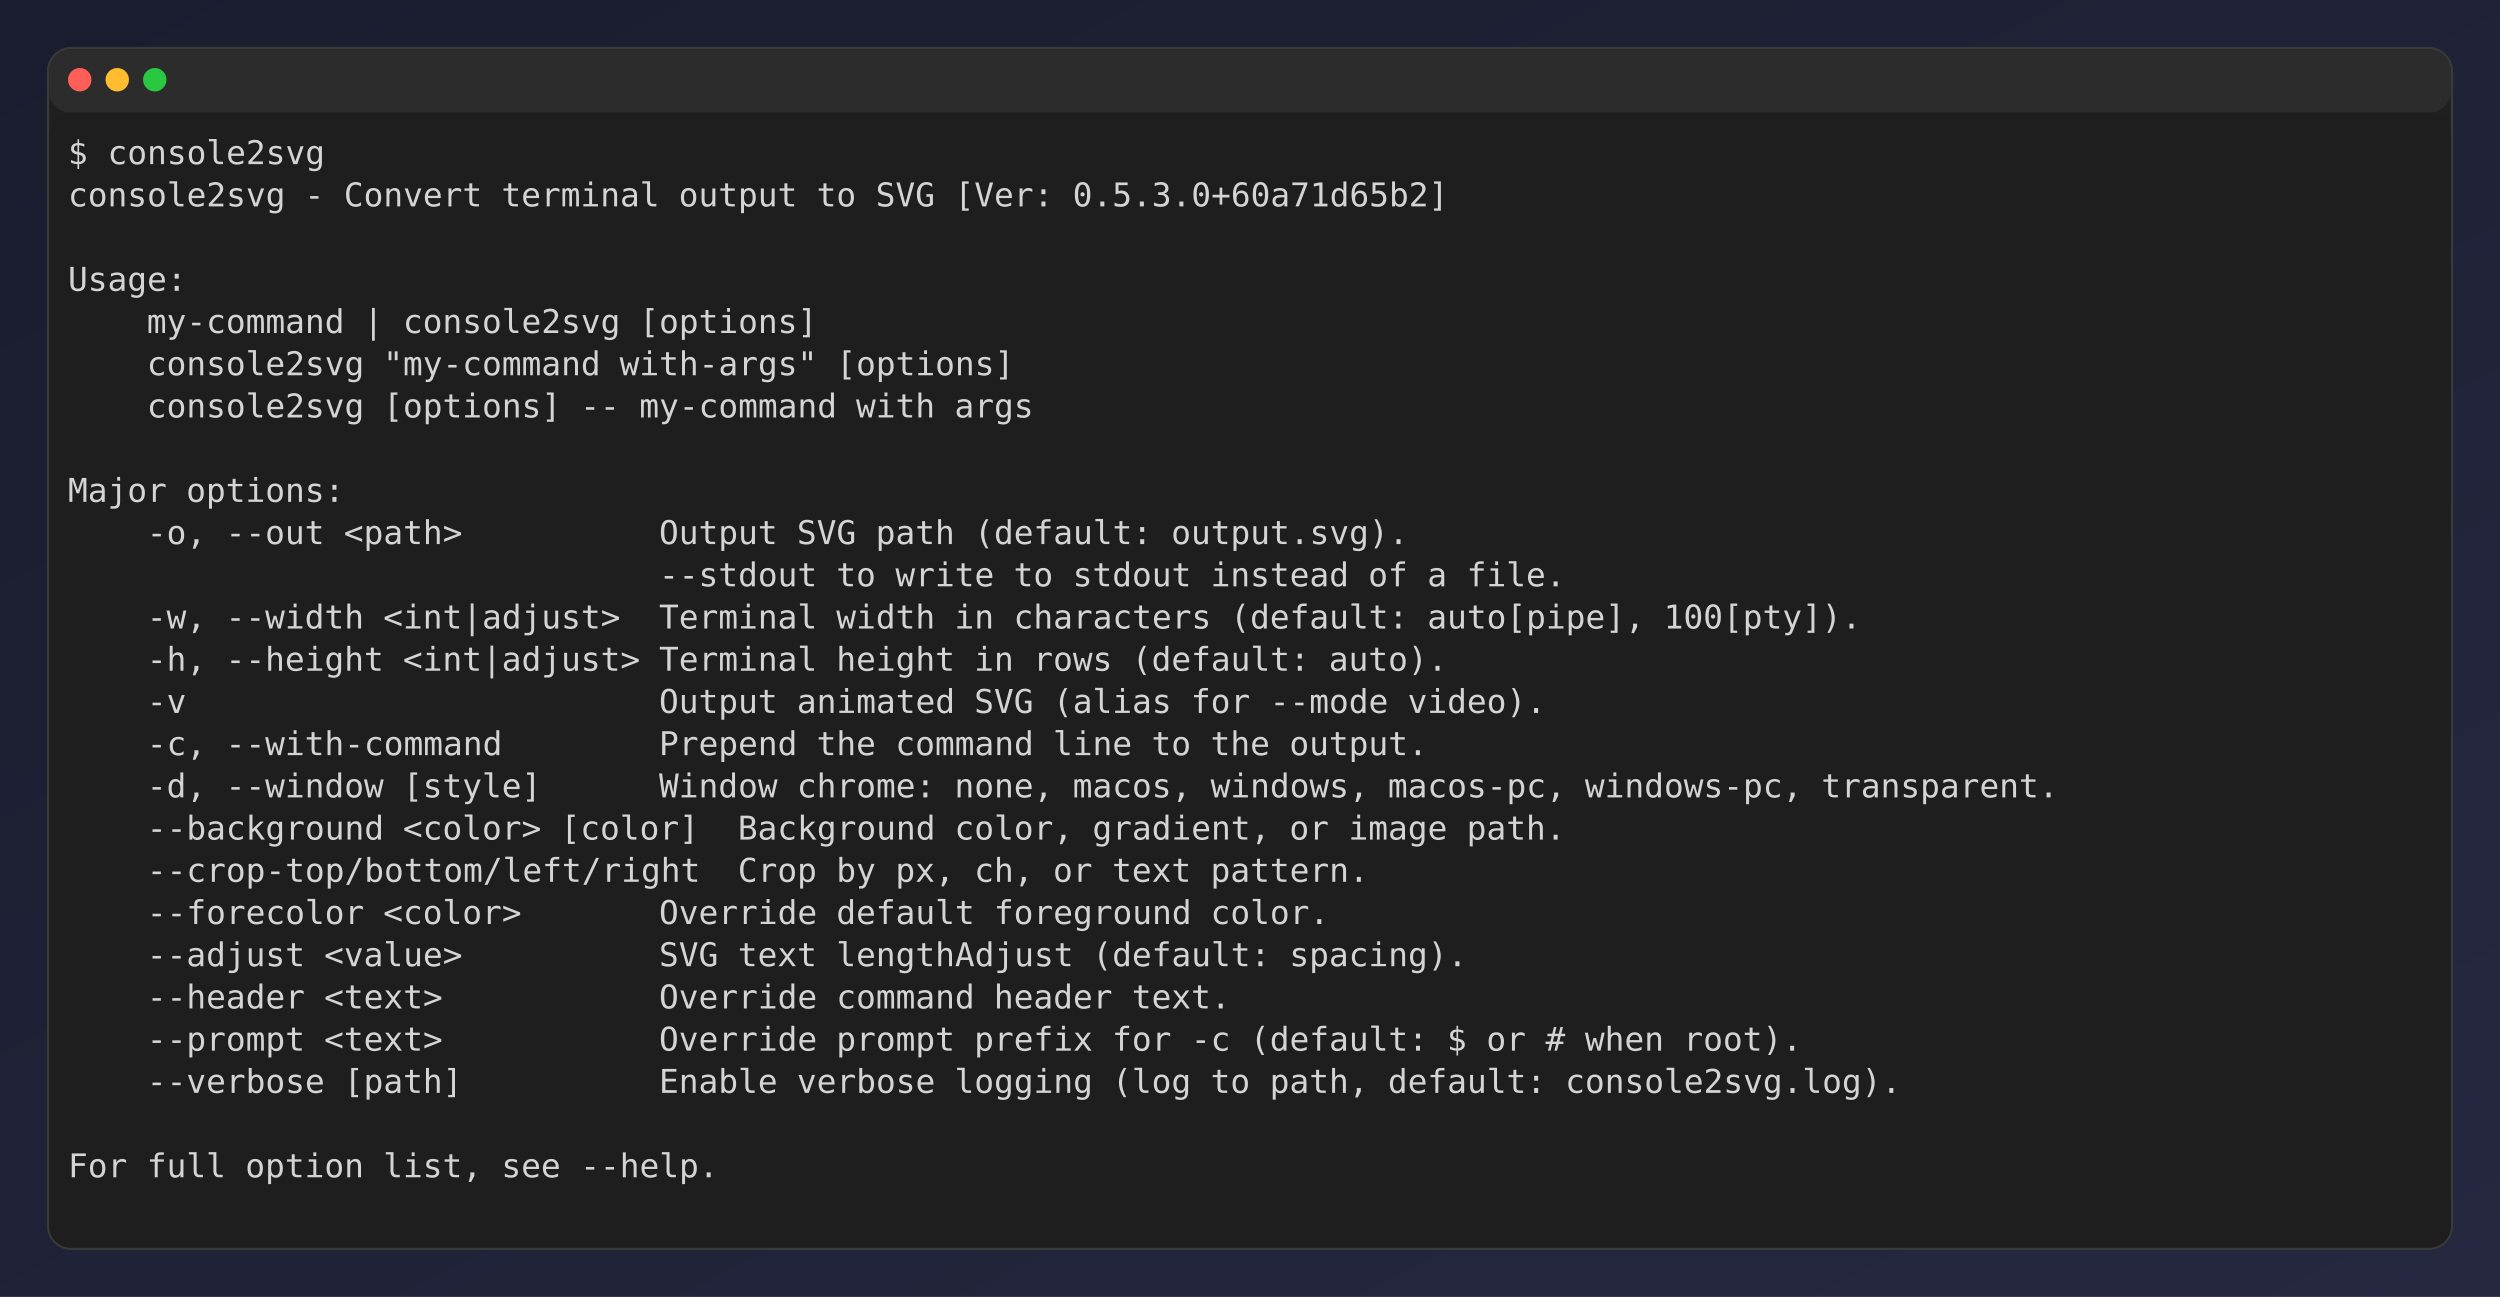
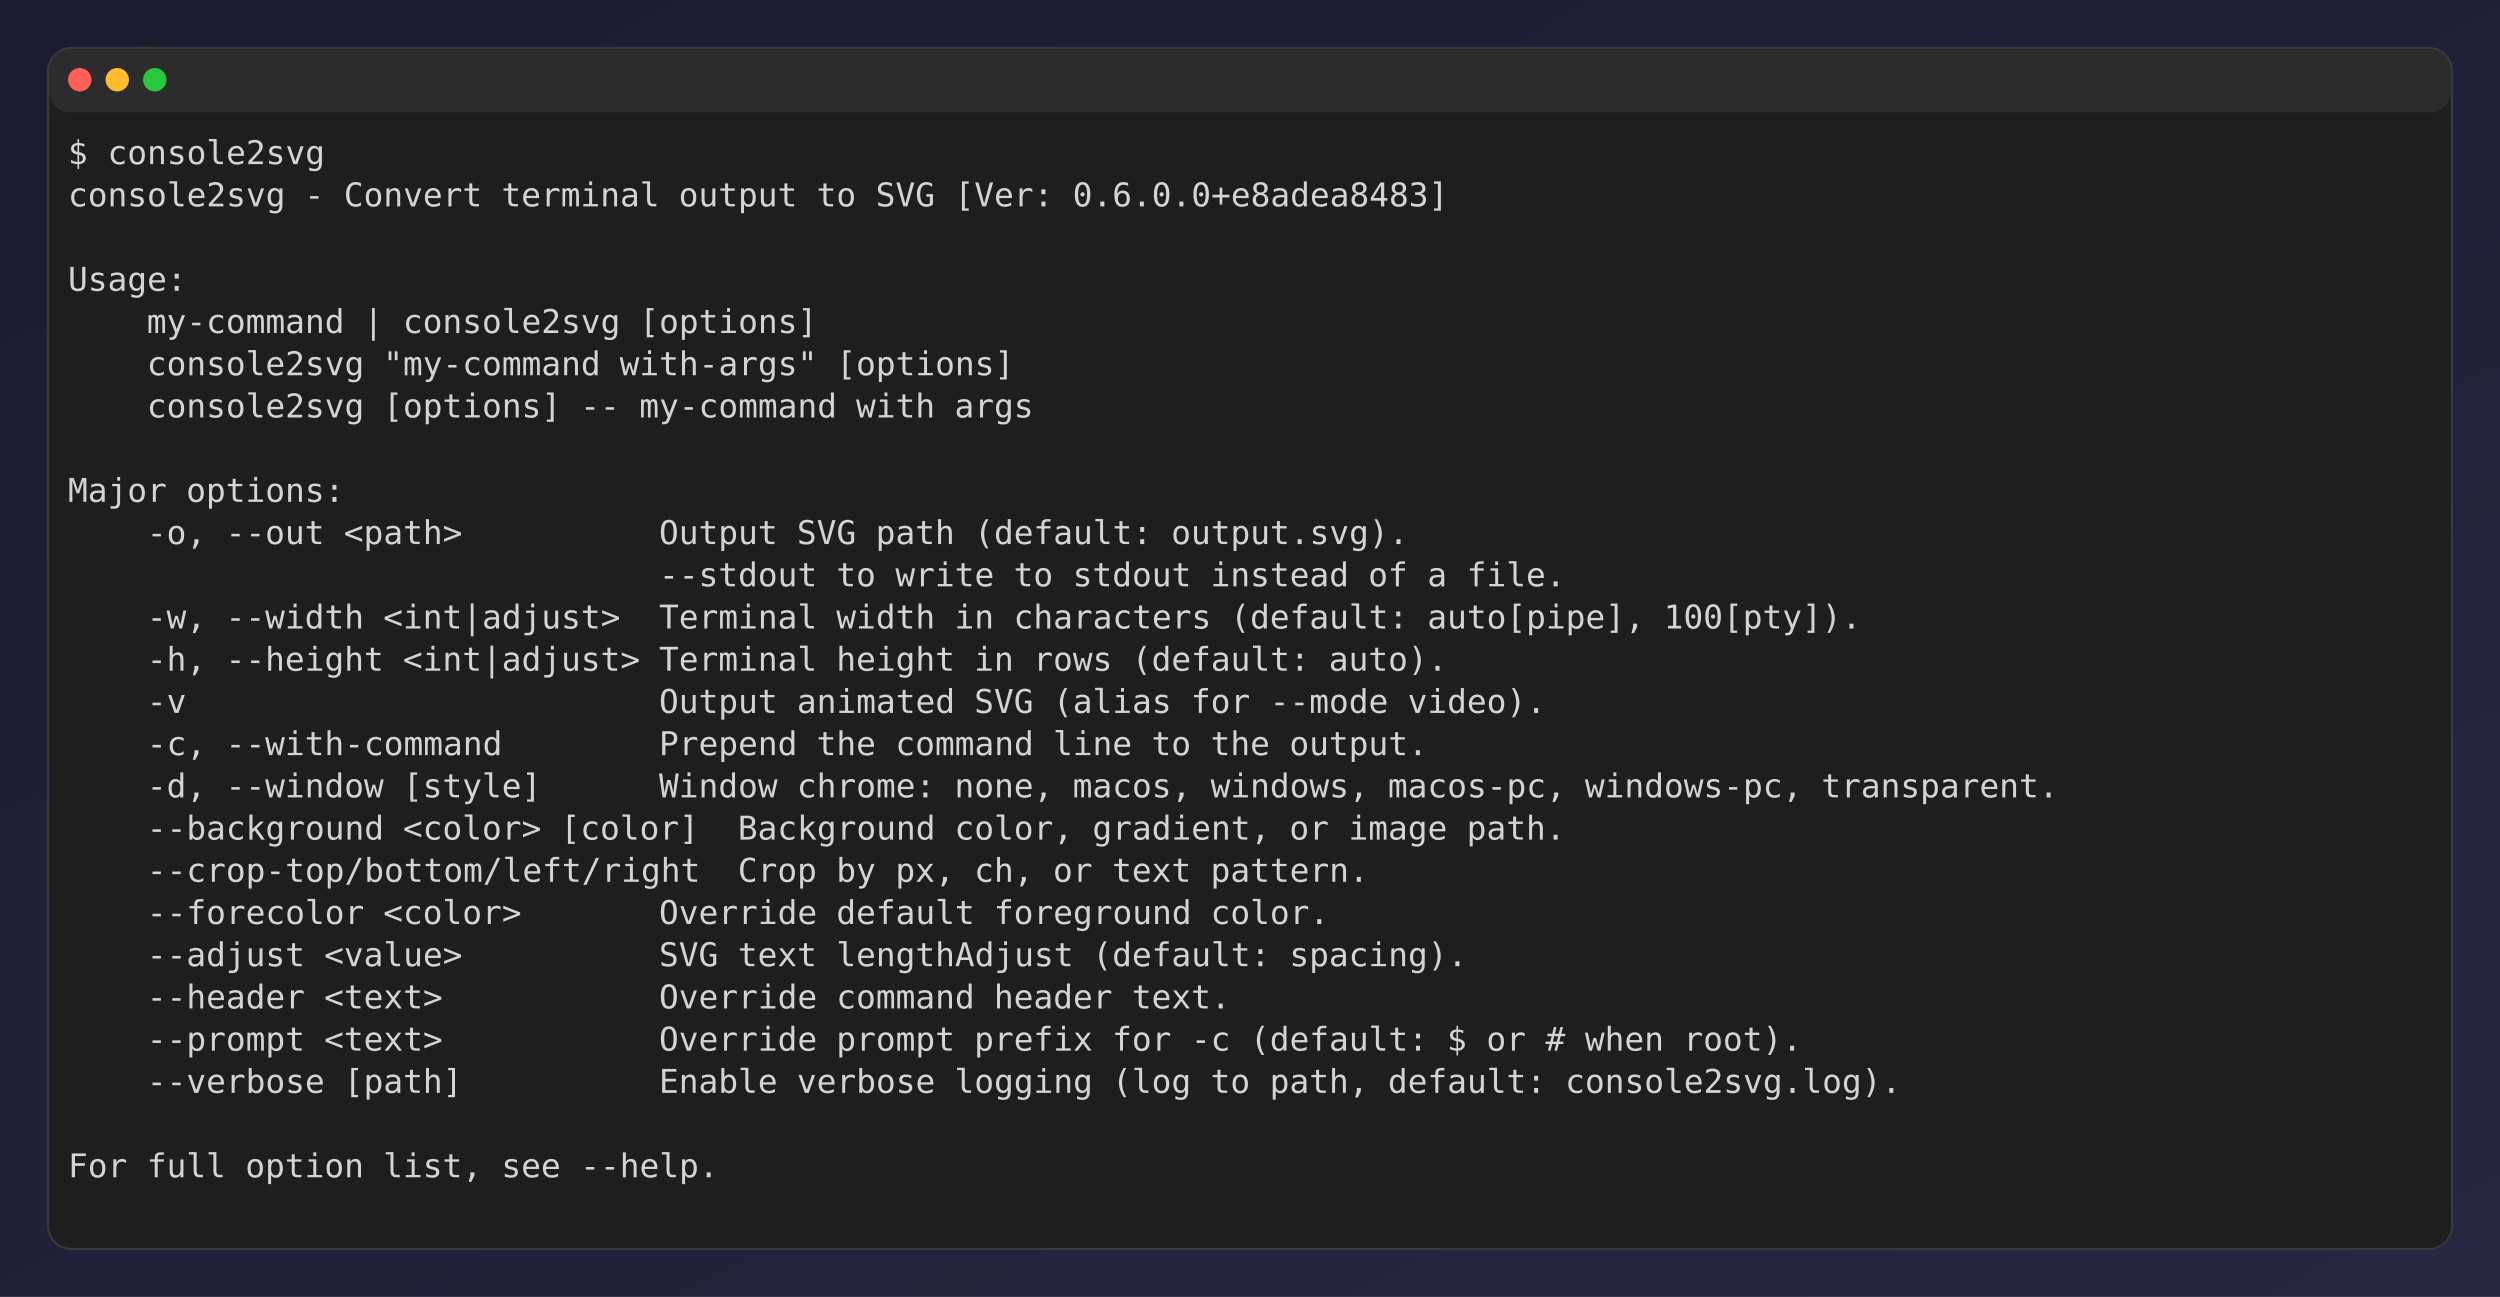
<svg xmlns="http://www.w3.org/2000/svg" viewBox="0 0 1066 553" role="img" aria-label="console2svg output">
  <style>
.crt {
  font-family: ui-monospace,"Cascadia Mono","Segoe UI Mono","SFMono-Regular",Menlo,monospace;
  font-size: 14px;
}
text {
  dominant-baseline: alphabetic;
}
.bg {
  shape-rendering: crispEdges;
}
</style>
  <defs>
    <linearGradient id="desktop-bg" x1="0%" y1="0%" x2="100%" y2="100%">
      <stop offset="0%" stop-color="#1a1d2e" />
      <stop offset="100%" stop-color="#252840" />
    </linearGradient>
  </defs>
  <rect width="1066" height="553" fill="url(#desktop-bg)" />
  <rect x="20.5" y="20.5" rx="10" ry="10" width="1025" height="512" fill="#1f1f1f" stroke="#3a3a3a" />
  <rect x="21" y="21" rx="9" ry="9" width="1024" height="27" fill="#2c2c2c" />
  <circle cx="34" cy="34" r="5" fill="#ff5f57" />
  <circle cx="50" cy="34" r="5" fill="#febc2e" />
  <circle cx="66" cy="34" r="5" fill="#28c840" />
  <rect x="21" y="48" width="1024" height="484" rx="9" ry="9" fill="#1e1e1e" />
  <rect x="29" y="56" width="1008" height="18" fill="#1e1e1e" />
  <text class="crt" x="29" y="70" fill="#d4d4d4">$ console2svg</text>
  <g transform="translate(29 74)">
    <rect width="1008" height="450" fill="#1e1e1e" />
    <text class="crt" x="0" y="14" fill="#d4d4d4" textLength="92.4" lengthAdjust="spacing">console2svg</text>
    <text class="crt" x="100.8" y="14" fill="#d4d4d4" textLength="8.4" lengthAdjust="spacing">-</text>
    <text class="crt" x="117.6" y="14" fill="#d4d4d4" textLength="58.8" lengthAdjust="spacing">Convert</text>
    <text class="crt" x="184.8" y="14" fill="#d4d4d4" textLength="67.2" lengthAdjust="spacing">terminal</text>
    <text class="crt" x="260.4" y="14" fill="#d4d4d4" textLength="50.4" lengthAdjust="spacing">output</text>
    <text class="crt" x="319.2" y="14" fill="#d4d4d4" textLength="16.8" lengthAdjust="spacing">to</text>
    <text class="crt" x="344.4" y="14" fill="#d4d4d4" textLength="25.2" lengthAdjust="spacing">SVG</text>
    <text class="crt" x="378" y="14" fill="#d4d4d4" textLength="42" lengthAdjust="spacing">[Ver:</text>
-     <text class="crt" x="428.4" y="14" fill="#d4d4d4" textLength="159.6" lengthAdjust="spacing">0.5.3.0+60a71d65b2]</text>
+     <text class="crt" x="428.4" y="14" fill="#d4d4d4" textLength="159.6" lengthAdjust="spacing">0.6.0.0+e8adea8483]</text>
    <text class="crt" x="0" y="50" fill="#d4d4d4" textLength="50.4" lengthAdjust="spacing">Usage:</text>
    <text class="crt" x="33.6" y="68" fill="#d4d4d4" textLength="84" lengthAdjust="spacing">my-command</text>
    <text class="crt" x="126" y="68" fill="#d4d4d4" textLength="8.4" lengthAdjust="spacing">|</text>
    <text class="crt" x="142.8" y="68" fill="#d4d4d4" textLength="92.4" lengthAdjust="spacing">console2svg</text>
    <text class="crt" x="243.6" y="68" fill="#d4d4d4" textLength="75.6" lengthAdjust="spacing">[options]</text>
    <text class="crt" x="33.6" y="86" fill="#d4d4d4" textLength="92.4" lengthAdjust="spacing">console2svg</text>
    <text class="crt" x="134.4" y="86" fill="#d4d4d4" textLength="92.4" lengthAdjust="spacing">"my-command</text>
    <text class="crt" x="235.2" y="86" fill="#d4d4d4" textLength="84" lengthAdjust="spacing">with-args"</text>
    <text class="crt" x="327.6" y="86" fill="#d4d4d4" textLength="75.6" lengthAdjust="spacing">[options]</text>
    <text class="crt" x="33.6" y="104" fill="#d4d4d4" textLength="92.4" lengthAdjust="spacing">console2svg</text>
    <text class="crt" x="134.4" y="104" fill="#d4d4d4" textLength="75.6" lengthAdjust="spacing">[options]</text>
    <text class="crt" x="218.4" y="104" fill="#d4d4d4" textLength="16.8" lengthAdjust="spacing">--</text>
    <text class="crt" x="243.6" y="104" fill="#d4d4d4" textLength="84" lengthAdjust="spacing">my-command</text>
    <text class="crt" x="336" y="104" fill="#d4d4d4" textLength="33.6" lengthAdjust="spacing">with</text>
    <text class="crt" x="378" y="104" fill="#d4d4d4" textLength="33.6" lengthAdjust="spacing">args</text>
    <text class="crt" x="0" y="140" fill="#d4d4d4" textLength="42" lengthAdjust="spacing">Major</text>
    <text class="crt" x="50.4" y="140" fill="#d4d4d4" textLength="67.2" lengthAdjust="spacing">options:</text>
    <text class="crt" x="33.6" y="158" fill="#d4d4d4" textLength="25.2" lengthAdjust="spacing">-o,</text>
    <text class="crt" x="67.2" y="158" fill="#d4d4d4" textLength="42" lengthAdjust="spacing">--out</text>
    <text class="crt" x="117.6" y="158" fill="#d4d4d4" textLength="50.4" lengthAdjust="spacing">&lt;path&gt;</text>
    <text class="crt" x="252" y="158" fill="#d4d4d4" textLength="50.4" lengthAdjust="spacing">Output</text>
    <text class="crt" x="310.8" y="158" fill="#d4d4d4" textLength="25.2" lengthAdjust="spacing">SVG</text>
    <text class="crt" x="344.4" y="158" fill="#d4d4d4" textLength="33.6" lengthAdjust="spacing">path</text>
    <text class="crt" x="386.4" y="158" fill="#d4d4d4" textLength="75.6" lengthAdjust="spacing">(default:</text>
    <text class="crt" x="470.4" y="158" fill="#d4d4d4" textLength="100.8" lengthAdjust="spacing">output.svg).</text>
    <text class="crt" x="252" y="176" fill="#d4d4d4" textLength="67.2" lengthAdjust="spacing">--stdout</text>
    <text class="crt" x="327.6" y="176" fill="#d4d4d4" textLength="16.8" lengthAdjust="spacing">to</text>
    <text class="crt" x="352.8" y="176" fill="#d4d4d4" textLength="42" lengthAdjust="spacing">write</text>
    <text class="crt" x="403.2" y="176" fill="#d4d4d4" textLength="16.8" lengthAdjust="spacing">to</text>
    <text class="crt" x="428.4" y="176" fill="#d4d4d4" textLength="50.4" lengthAdjust="spacing">stdout</text>
    <text class="crt" x="487.2" y="176" fill="#d4d4d4" textLength="58.8" lengthAdjust="spacing">instead</text>
    <text class="crt" x="554.4" y="176" fill="#d4d4d4" textLength="16.8" lengthAdjust="spacing">of</text>
    <text class="crt" x="579.6" y="176" fill="#d4d4d4" textLength="8.4" lengthAdjust="spacing">a</text>
    <text class="crt" x="596.4" y="176" fill="#d4d4d4" textLength="42" lengthAdjust="spacing">file.</text>
    <text class="crt" x="33.6" y="194" fill="#d4d4d4" textLength="25.2" lengthAdjust="spacing">-w,</text>
    <text class="crt" x="67.2" y="194" fill="#d4d4d4" textLength="58.8" lengthAdjust="spacing">--width</text>
    <text class="crt" x="134.4" y="194" fill="#d4d4d4" textLength="100.8" lengthAdjust="spacing">&lt;int|adjust&gt;</text>
    <text class="crt" x="252" y="194" fill="#d4d4d4" textLength="67.2" lengthAdjust="spacing">Terminal</text>
    <text class="crt" x="327.6" y="194" fill="#d4d4d4" textLength="42" lengthAdjust="spacing">width</text>
    <text class="crt" x="378" y="194" fill="#d4d4d4" textLength="16.8" lengthAdjust="spacing">in</text>
    <text class="crt" x="403.2" y="194" fill="#d4d4d4" textLength="84" lengthAdjust="spacing">characters</text>
    <text class="crt" x="495.6" y="194" fill="#d4d4d4" textLength="75.6" lengthAdjust="spacing">(default:</text>
    <text class="crt" x="579.6" y="194" fill="#d4d4d4" textLength="92.4" lengthAdjust="spacing">auto[pipe],</text>
    <text class="crt" x="680.4" y="194" fill="#d4d4d4" textLength="84" lengthAdjust="spacing">100[pty]).</text>
    <text class="crt" x="33.6" y="212" fill="#d4d4d4" textLength="25.2" lengthAdjust="spacing">-h,</text>
    <text class="crt" x="67.2" y="212" fill="#d4d4d4" textLength="67.2" lengthAdjust="spacing">--height</text>
    <text class="crt" x="142.8" y="212" fill="#d4d4d4" textLength="100.8" lengthAdjust="spacing">&lt;int|adjust&gt;</text>
    <text class="crt" x="252" y="212" fill="#d4d4d4" textLength="67.2" lengthAdjust="spacing">Terminal</text>
    <text class="crt" x="327.6" y="212" fill="#d4d4d4" textLength="50.4" lengthAdjust="spacing">height</text>
    <text class="crt" x="386.4" y="212" fill="#d4d4d4" textLength="16.8" lengthAdjust="spacing">in</text>
    <text class="crt" x="411.6" y="212" fill="#d4d4d4" textLength="33.6" lengthAdjust="spacing">rows</text>
    <text class="crt" x="453.6" y="212" fill="#d4d4d4" textLength="75.6" lengthAdjust="spacing">(default:</text>
    <text class="crt" x="537.6" y="212" fill="#d4d4d4" textLength="50.4" lengthAdjust="spacing">auto).</text>
    <text class="crt" x="33.6" y="230" fill="#d4d4d4" textLength="16.8" lengthAdjust="spacing">-v</text>
    <text class="crt" x="252" y="230" fill="#d4d4d4" textLength="50.4" lengthAdjust="spacing">Output</text>
    <text class="crt" x="310.8" y="230" fill="#d4d4d4" textLength="67.2" lengthAdjust="spacing">animated</text>
    <text class="crt" x="386.4" y="230" fill="#d4d4d4" textLength="25.2" lengthAdjust="spacing">SVG</text>
    <text class="crt" x="420" y="230" fill="#d4d4d4" textLength="50.4" lengthAdjust="spacing">(alias</text>
    <text class="crt" x="478.8" y="230" fill="#d4d4d4" textLength="25.2" lengthAdjust="spacing">for</text>
    <text class="crt" x="512.4" y="230" fill="#d4d4d4" textLength="50.4" lengthAdjust="spacing">--mode</text>
    <text class="crt" x="571.2" y="230" fill="#d4d4d4" textLength="58.8" lengthAdjust="spacing">video).</text>
    <text class="crt" x="33.6" y="248" fill="#d4d4d4" textLength="25.2" lengthAdjust="spacing">-c,</text>
    <text class="crt" x="67.2" y="248" fill="#d4d4d4" textLength="117.6" lengthAdjust="spacing">--with-command</text>
    <text class="crt" x="252" y="248" fill="#d4d4d4" textLength="58.8" lengthAdjust="spacing">Prepend</text>
    <text class="crt" x="319.2" y="248" fill="#d4d4d4" textLength="25.2" lengthAdjust="spacing">the</text>
    <text class="crt" x="352.8" y="248" fill="#d4d4d4" textLength="58.8" lengthAdjust="spacing">command</text>
    <text class="crt" x="420" y="248" fill="#d4d4d4" textLength="33.6" lengthAdjust="spacing">line</text>
    <text class="crt" x="462" y="248" fill="#d4d4d4" textLength="16.8" lengthAdjust="spacing">to</text>
    <text class="crt" x="487.2" y="248" fill="#d4d4d4" textLength="25.2" lengthAdjust="spacing">the</text>
    <text class="crt" x="520.8" y="248" fill="#d4d4d4" textLength="58.8" lengthAdjust="spacing">output.</text>
    <text class="crt" x="33.6" y="266" fill="#d4d4d4" textLength="25.2" lengthAdjust="spacing">-d,</text>
    <text class="crt" x="67.2" y="266" fill="#d4d4d4" textLength="67.2" lengthAdjust="spacing">--window</text>
    <text class="crt" x="142.8" y="266" fill="#d4d4d4" textLength="58.8" lengthAdjust="spacing">[style]</text>
    <text class="crt" x="252" y="266" fill="#d4d4d4" textLength="50.4" lengthAdjust="spacing">Window</text>
    <text class="crt" x="310.8" y="266" fill="#d4d4d4" textLength="58.8" lengthAdjust="spacing">chrome:</text>
    <text class="crt" x="378" y="266" fill="#d4d4d4" textLength="42" lengthAdjust="spacing">none,</text>
    <text class="crt" x="428.4" y="266" fill="#d4d4d4" textLength="50.4" lengthAdjust="spacing">macos,</text>
    <text class="crt" x="487.2" y="266" fill="#d4d4d4" textLength="67.2" lengthAdjust="spacing">windows,</text>
    <text class="crt" x="562.8" y="266" fill="#d4d4d4" textLength="75.6" lengthAdjust="spacing">macos-pc,</text>
    <text class="crt" x="646.8" y="266" fill="#d4d4d4" textLength="92.4" lengthAdjust="spacing">windows-pc,</text>
    <text class="crt" x="747.6" y="266" fill="#d4d4d4" textLength="100.8" lengthAdjust="spacing">transparent.</text>
    <text class="crt" x="33.6" y="284" fill="#d4d4d4" textLength="100.8" lengthAdjust="spacing">--background</text>
    <text class="crt" x="142.8" y="284" fill="#d4d4d4" textLength="58.8" lengthAdjust="spacing">&lt;color&gt;</text>
    <text class="crt" x="210" y="284" fill="#d4d4d4" textLength="58.8" lengthAdjust="spacing">[color]</text>
    <text class="crt" x="285.6" y="284" fill="#d4d4d4" textLength="84" lengthAdjust="spacing">Background</text>
    <text class="crt" x="378" y="284" fill="#d4d4d4" textLength="50.4" lengthAdjust="spacing">color,</text>
    <text class="crt" x="436.8" y="284" fill="#d4d4d4" textLength="75.6" lengthAdjust="spacing">gradient,</text>
    <text class="crt" x="520.8" y="284" fill="#d4d4d4" textLength="16.8" lengthAdjust="spacing">or</text>
    <text class="crt" x="546" y="284" fill="#d4d4d4" textLength="42" lengthAdjust="spacing">image</text>
    <text class="crt" x="596.4" y="284" fill="#d4d4d4" textLength="42" lengthAdjust="spacing">path.</text>
    <text class="crt" x="33.6" y="302" fill="#d4d4d4" textLength="235.2" lengthAdjust="spacing">--crop-top/bottom/left/right</text>
    <text class="crt" x="285.6" y="302" fill="#d4d4d4" textLength="33.6" lengthAdjust="spacing">Crop</text>
    <text class="crt" x="327.6" y="302" fill="#d4d4d4" textLength="16.8" lengthAdjust="spacing">by</text>
    <text class="crt" x="352.8" y="302" fill="#d4d4d4" textLength="25.2" lengthAdjust="spacing">px,</text>
    <text class="crt" x="386.4" y="302" fill="#d4d4d4" textLength="25.2" lengthAdjust="spacing">ch,</text>
    <text class="crt" x="420" y="302" fill="#d4d4d4" textLength="16.8" lengthAdjust="spacing">or</text>
    <text class="crt" x="445.2" y="302" fill="#d4d4d4" textLength="33.6" lengthAdjust="spacing">text</text>
    <text class="crt" x="487.2" y="302" fill="#d4d4d4" textLength="67.2" lengthAdjust="spacing">pattern.</text>
    <text class="crt" x="33.6" y="320" fill="#d4d4d4" textLength="92.4" lengthAdjust="spacing">--forecolor</text>
    <text class="crt" x="134.4" y="320" fill="#d4d4d4" textLength="58.8" lengthAdjust="spacing">&lt;color&gt;</text>
    <text class="crt" x="252" y="320" fill="#d4d4d4" textLength="67.2" lengthAdjust="spacing">Override</text>
    <text class="crt" x="327.6" y="320" fill="#d4d4d4" textLength="58.8" lengthAdjust="spacing">default</text>
    <text class="crt" x="394.8" y="320" fill="#d4d4d4" textLength="84" lengthAdjust="spacing">foreground</text>
    <text class="crt" x="487.2" y="320" fill="#d4d4d4" textLength="50.4" lengthAdjust="spacing">color.</text>
    <text class="crt" x="33.6" y="338" fill="#d4d4d4" textLength="67.2" lengthAdjust="spacing">--adjust</text>
    <text class="crt" x="109.2" y="338" fill="#d4d4d4" textLength="58.8" lengthAdjust="spacing">&lt;value&gt;</text>
    <text class="crt" x="252" y="338" fill="#d4d4d4" textLength="25.2" lengthAdjust="spacing">SVG</text>
    <text class="crt" x="285.6" y="338" fill="#d4d4d4" textLength="33.6" lengthAdjust="spacing">text</text>
    <text class="crt" x="327.6" y="338" fill="#d4d4d4" textLength="100.8" lengthAdjust="spacing">lengthAdjust</text>
    <text class="crt" x="436.8" y="338" fill="#d4d4d4" textLength="75.6" lengthAdjust="spacing">(default:</text>
    <text class="crt" x="520.8" y="338" fill="#d4d4d4" textLength="75.6" lengthAdjust="spacing">spacing).</text>
    <text class="crt" x="33.6" y="356" fill="#d4d4d4" textLength="67.2" lengthAdjust="spacing">--header</text>
    <text class="crt" x="109.2" y="356" fill="#d4d4d4" textLength="50.4" lengthAdjust="spacing">&lt;text&gt;</text>
    <text class="crt" x="252" y="356" fill="#d4d4d4" textLength="67.2" lengthAdjust="spacing">Override</text>
    <text class="crt" x="327.6" y="356" fill="#d4d4d4" textLength="58.8" lengthAdjust="spacing">command</text>
    <text class="crt" x="394.8" y="356" fill="#d4d4d4" textLength="50.4" lengthAdjust="spacing">header</text>
    <text class="crt" x="453.6" y="356" fill="#d4d4d4" textLength="42" lengthAdjust="spacing">text.</text>
    <text class="crt" x="33.6" y="374" fill="#d4d4d4" textLength="67.2" lengthAdjust="spacing">--prompt</text>
    <text class="crt" x="109.2" y="374" fill="#d4d4d4" textLength="50.4" lengthAdjust="spacing">&lt;text&gt;</text>
    <text class="crt" x="252" y="374" fill="#d4d4d4" textLength="67.2" lengthAdjust="spacing">Override</text>
    <text class="crt" x="327.6" y="374" fill="#d4d4d4" textLength="50.4" lengthAdjust="spacing">prompt</text>
    <text class="crt" x="386.4" y="374" fill="#d4d4d4" textLength="50.4" lengthAdjust="spacing">prefix</text>
    <text class="crt" x="445.2" y="374" fill="#d4d4d4" textLength="25.2" lengthAdjust="spacing">for</text>
    <text class="crt" x="478.8" y="374" fill="#d4d4d4" textLength="16.8" lengthAdjust="spacing">-c</text>
    <text class="crt" x="504" y="374" fill="#d4d4d4" textLength="75.6" lengthAdjust="spacing">(default:</text>
    <text class="crt" x="588" y="374" fill="#d4d4d4" textLength="8.4" lengthAdjust="spacing">$</text>
    <text class="crt" x="604.8" y="374" fill="#d4d4d4" textLength="16.8" lengthAdjust="spacing">or</text>
    <text class="crt" x="630" y="374" fill="#d4d4d4" textLength="8.4" lengthAdjust="spacing">#</text>
    <text class="crt" x="646.8" y="374" fill="#d4d4d4" textLength="33.6" lengthAdjust="spacing">when</text>
    <text class="crt" x="688.8" y="374" fill="#d4d4d4" textLength="50.4" lengthAdjust="spacing">root).</text>
    <text class="crt" x="33.6" y="392" fill="#d4d4d4" textLength="75.6" lengthAdjust="spacing">--verbose</text>
    <text class="crt" x="117.6" y="392" fill="#d4d4d4" textLength="50.4" lengthAdjust="spacing">[path]</text>
    <text class="crt" x="252" y="392" fill="#d4d4d4" textLength="50.4" lengthAdjust="spacing">Enable</text>
    <text class="crt" x="310.8" y="392" fill="#d4d4d4" textLength="58.8" lengthAdjust="spacing">verbose</text>
    <text class="crt" x="378" y="392" fill="#d4d4d4" textLength="58.8" lengthAdjust="spacing">logging</text>
    <text class="crt" x="445.2" y="392" fill="#d4d4d4" textLength="33.6" lengthAdjust="spacing">(log</text>
    <text class="crt" x="487.2" y="392" fill="#d4d4d4" textLength="16.8" lengthAdjust="spacing">to</text>
    <text class="crt" x="512.4" y="392" fill="#d4d4d4" textLength="42" lengthAdjust="spacing">path,</text>
    <text class="crt" x="562.8" y="392" fill="#d4d4d4" textLength="67.2" lengthAdjust="spacing">default:</text>
    <text class="crt" x="638.4" y="392" fill="#d4d4d4" textLength="142.8" lengthAdjust="spacing">console2svg.log).</text>
    <text class="crt" x="0" y="428" fill="#d4d4d4" textLength="25.2" lengthAdjust="spacing">For</text>
    <text class="crt" x="33.6" y="428" fill="#d4d4d4" textLength="33.6" lengthAdjust="spacing">full</text>
    <text class="crt" x="75.6" y="428" fill="#d4d4d4" textLength="50.4" lengthAdjust="spacing">option</text>
    <text class="crt" x="134.4" y="428" fill="#d4d4d4" textLength="42" lengthAdjust="spacing">list,</text>
    <text class="crt" x="184.8" y="428" fill="#d4d4d4" textLength="25.2" lengthAdjust="spacing">see</text>
    <text class="crt" x="218.4" y="428" fill="#d4d4d4" textLength="58.8" lengthAdjust="spacing">--help.</text>
  </g>
</svg>
